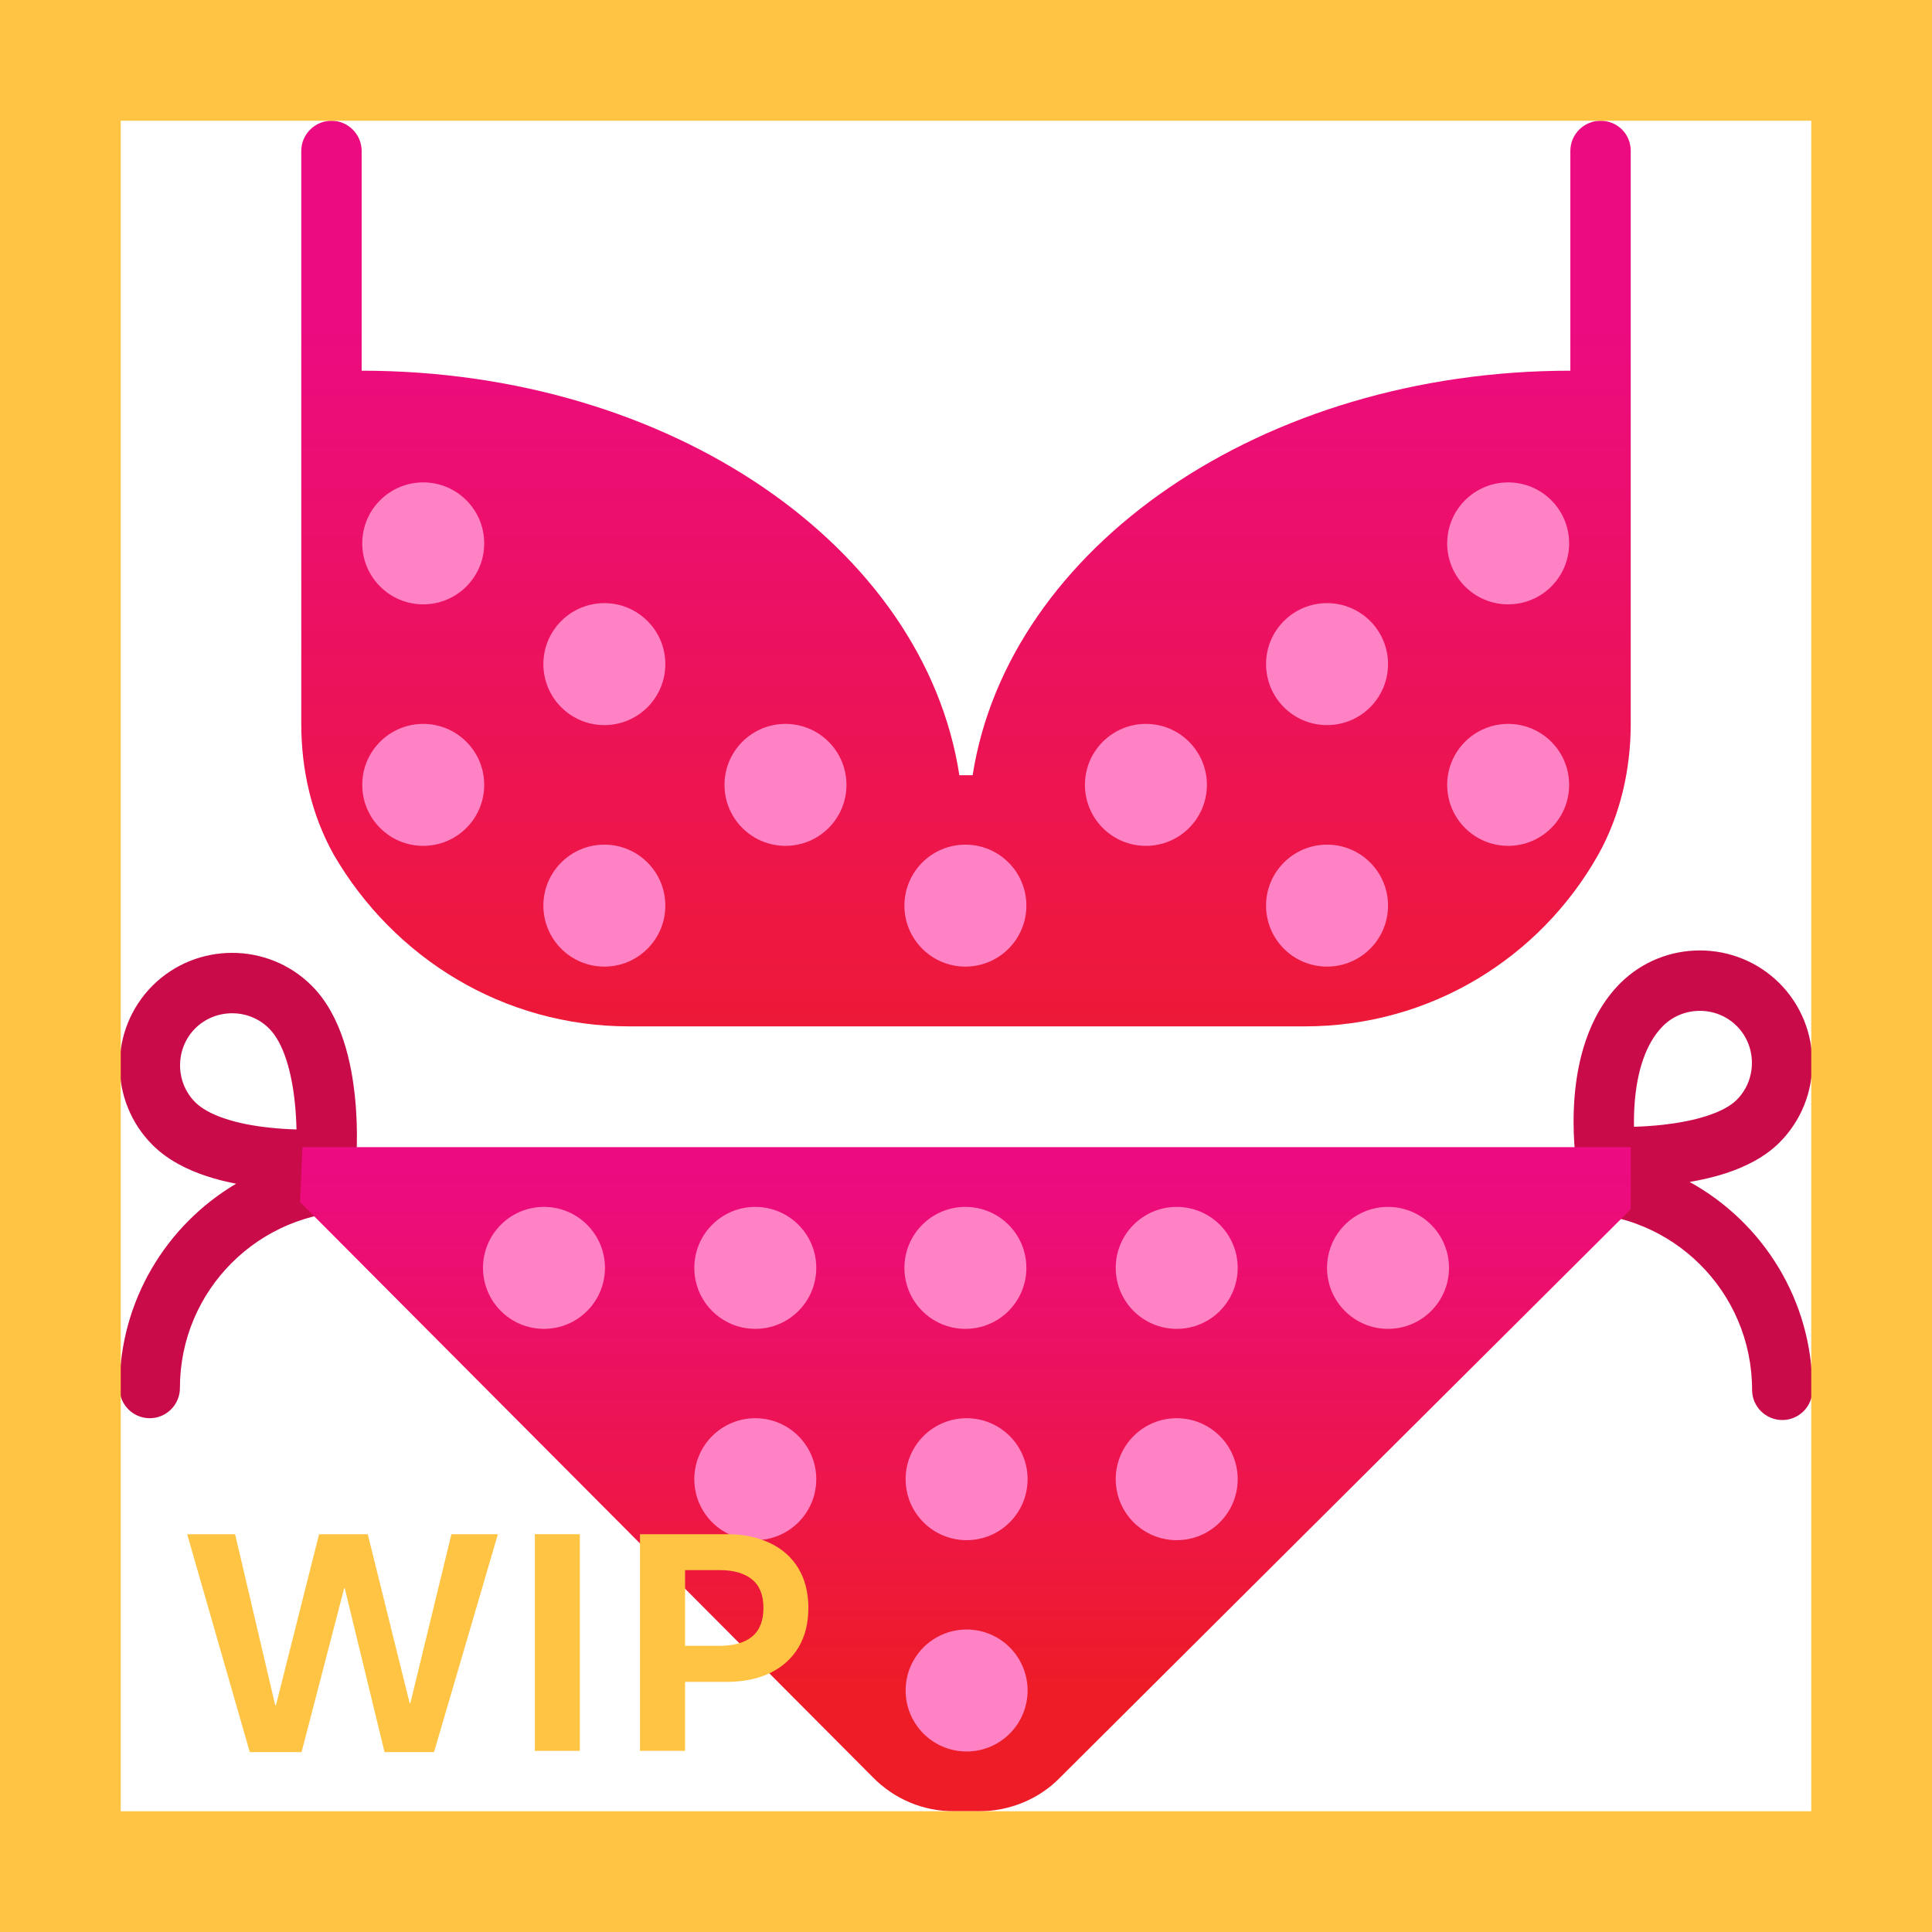
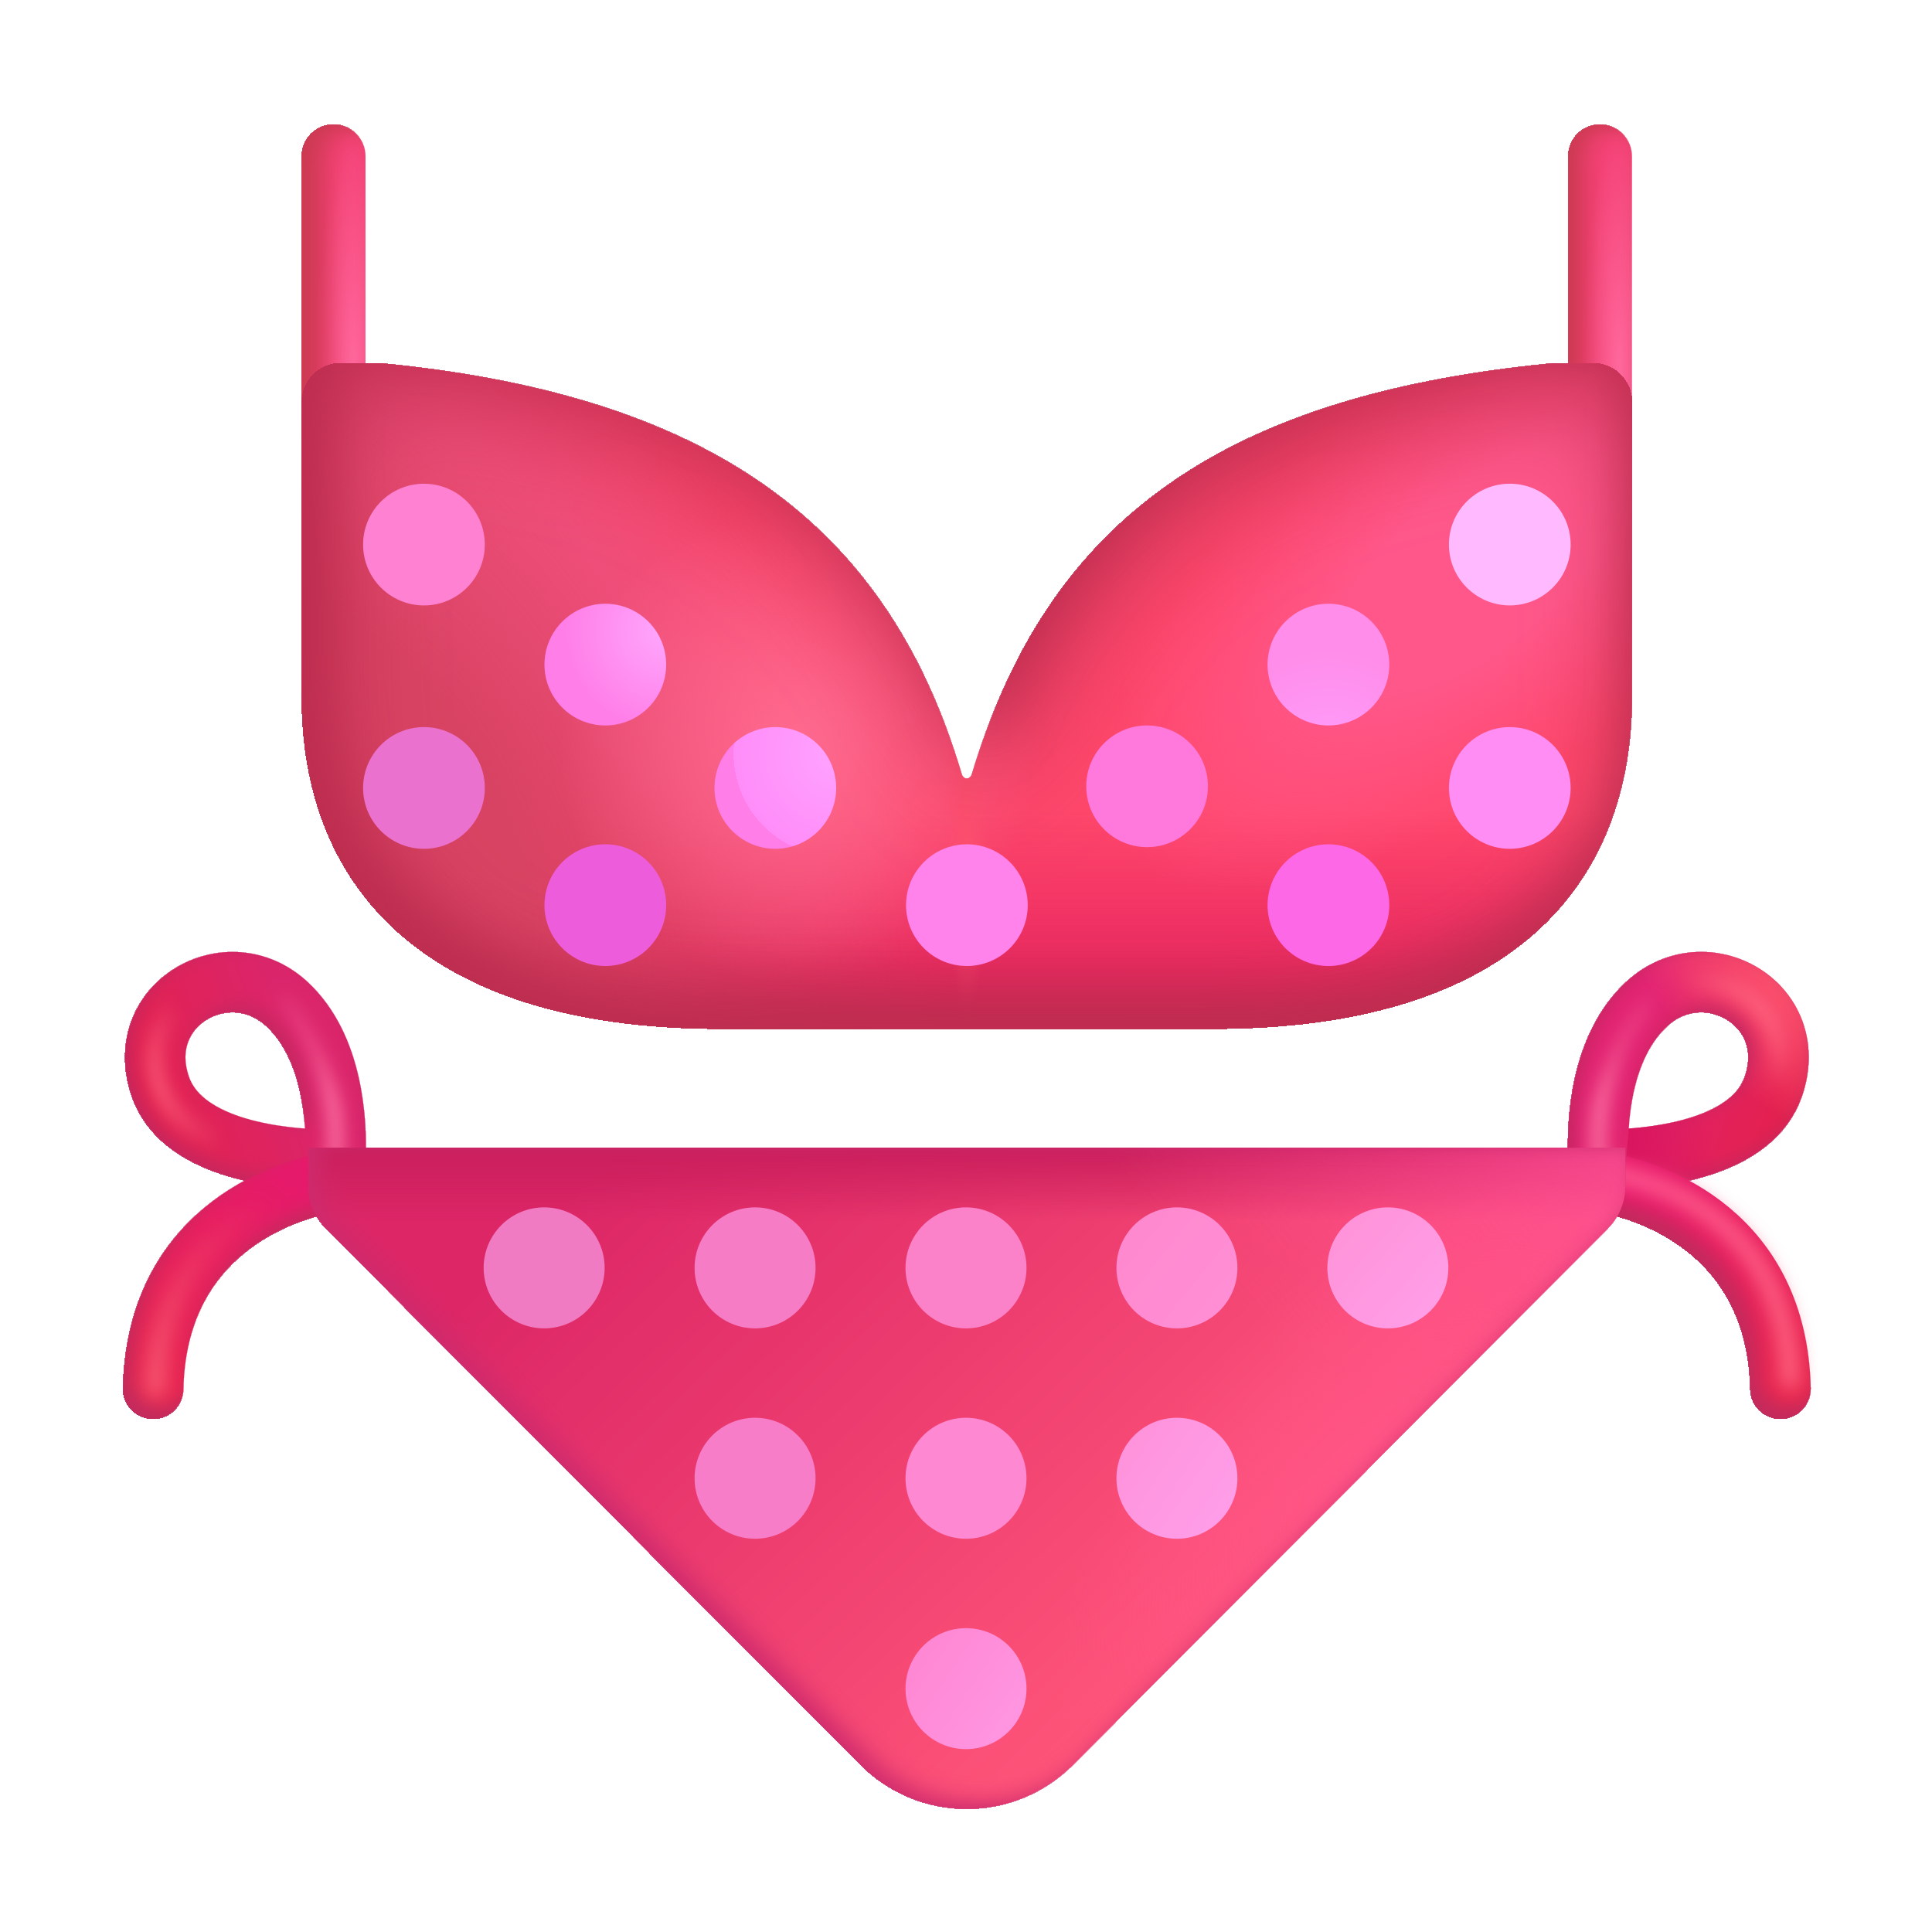
<svg xmlns="http://www.w3.org/2000/svg" width="32" height="32" viewBox="0 0 32 32" fill="none">
-   <path fill-rule="evenodd" clip-rule="evenodd" d="M26.836 16.286C27.562 15.561 28.748 15.561 29.474 16.286C30.199 17.012 30.199 18.198 29.474 18.924C29.222 19.175 28.895 19.331 28.587 19.432C28.389 19.497 28.184 19.543 27.986 19.577C29.197 20.245 30.02 21.534 30.02 23.02C30.02 23.296 29.796 23.52 29.52 23.52C29.244 23.52 29.02 23.296 29.02 23.02C29.02 21.397 27.705 20.09 26.09 20.09C25.814 20.09 25.59 19.866 25.59 19.59C25.59 19.314 25.813 19.091 26.088 19.09C26.083 19.042 26.078 18.984 26.074 18.917C26.062 18.73 26.056 18.47 26.079 18.178C26.123 17.616 26.285 16.838 26.836 16.286ZM27.064 18.663C27.205 18.659 27.37 18.649 27.543 18.63C27.794 18.602 28.051 18.555 28.276 18.481C28.507 18.406 28.669 18.314 28.766 18.216C29.101 17.882 29.101 17.328 28.766 16.994C28.432 16.659 27.878 16.659 27.544 16.994C27.248 17.29 27.114 17.771 27.076 18.257C27.064 18.404 27.062 18.542 27.064 18.663ZM3.233 17.034C3.568 16.699 4.122 16.699 4.456 17.034C4.693 17.27 4.83 17.743 4.884 18.268C4.9 18.426 4.908 18.576 4.911 18.707C4.777 18.703 4.624 18.695 4.462 18.677C4.214 18.651 3.959 18.605 3.733 18.53C3.504 18.455 3.337 18.36 3.233 18.256C2.899 17.922 2.899 17.368 3.233 17.034ZM5.908 19.06C5.909 19.018 5.911 18.97 5.911 18.917C5.914 18.724 5.909 18.459 5.879 18.166C5.822 17.615 5.665 16.828 5.163 16.326C4.438 15.601 3.252 15.601 2.526 16.326C1.801 17.052 1.801 18.238 2.526 18.964C2.782 19.219 3.11 19.378 3.42 19.48C3.582 19.534 3.748 19.574 3.911 19.606C2.756 20.289 1.98 21.546 1.98 22.99C1.98 23.266 2.204 23.49 2.48 23.49C2.756 23.49 2.98 23.266 2.98 22.99C2.98 21.367 4.295 20.06 5.91 20.06C6.186 20.06 6.41 19.836 6.41 19.56C6.41 19.284 6.186 19.06 5.91 19.06L5.908 19.06Z" fill="#CA0B4A" />
-   <path d="M15.8 30H16.22C16.72 30 17.21 29.8 17.56 29.44L27.01 20.03V19H5.01L4.97 19.91L14.45 29.43C14.81 29.8 15.29 30 15.8 30Z" fill="url(#paint0_linear_18_16860)" />
-   <path d="M16.01 29.01C16.568 29.01 17.02 28.558 17.02 28C17.02 27.442 16.568 26.99 16.01 26.99C15.452 26.99 15 27.442 15 28C15 28.558 15.452 29.01 16.01 29.01Z" fill="#FF83C4" />
-   <path d="M16.01 25.51C16.568 25.51 17.02 25.058 17.02 24.5C17.02 23.942 16.568 23.49 16.01 23.49C15.452 23.49 15 23.942 15 24.5C15 25.058 15.452 25.51 16.01 25.51Z" fill="#FF83C4" />
-   <path d="M15.99 22.01C16.548 22.01 17 21.558 17 21C17 20.442 16.548 19.99 15.99 19.99C15.432 19.99 14.98 20.442 14.98 21C14.98 21.558 15.432 22.01 15.99 22.01Z" fill="#FF83C4" />
-   <path d="M12.51 22.01C13.068 22.01 13.52 21.558 13.52 21C13.52 20.442 13.068 19.99 12.51 19.99C11.952 19.99 11.5 20.442 11.5 21C11.5 21.558 11.952 22.01 12.51 22.01Z" fill="#FF83C4" />
-   <path d="M9.01 22.01C9.568 22.01 10.02 21.558 10.02 21C10.02 20.442 9.568 19.99 9.01 19.99C8.452 19.99 8 20.442 8 21C8 21.558 8.452 22.01 9.01 22.01Z" fill="#FF83C4" />
-   <path d="M12.51 25.51C13.068 25.51 13.52 25.058 13.52 24.5C13.52 23.942 13.068 23.49 12.51 23.49C11.952 23.49 11.5 23.942 11.5 24.5C11.5 25.058 11.952 25.51 12.51 25.51Z" fill="#FF83C4" />
-   <path d="M19.49 22.01C20.048 22.01 20.5 21.558 20.5 21C20.5 20.442 20.048 19.99 19.49 19.99C18.932 19.99 18.48 20.442 18.48 21C18.48 21.558 18.932 22.01 19.49 22.01Z" fill="#FF83C4" />
-   <path d="M22.99 22.01C23.548 22.01 24 21.558 24 21C24 20.442 23.548 19.99 22.99 19.99C22.432 19.99 21.98 20.442 21.98 21C21.98 21.558 22.432 22.01 22.99 22.01Z" fill="#FF83C4" />
-   <path d="M19.49 25.51C20.048 25.51 20.5 25.058 20.5 24.5C20.5 23.942 20.048 23.49 19.49 23.49C18.932 23.49 18.48 23.942 18.48 24.5C18.48 25.058 18.932 25.51 19.49 25.51Z" fill="#FF83C4" />
-   <path d="M26.51 2C26.24 2 26.01 2.22 26.01 2.5V6.14C20.9 6.14 16.7 9.07 16.11 12.84H16.05H15.95H15.89C15.31 9.06 11.11 6.14 5.99 6.14V2.5C5.99 2.23 5.77 2 5.49 2C5.22 2 4.99 2.22 4.99 2.5V11.99C4.99 12.75 5.16 13.5 5.53 14.16C6.52 15.86 8.33 17 10.42 17C11.97 17 13.93 17 15.97 17C16 17 16.03 17 16.06 17C18.1 17 20.06 17 21.61 17C23.7 17 25.51 15.86 26.47 14.16C26.84 13.5 27.01 12.74 27.01 11.99V2.5C27.01 2.22 26.79 2 26.51 2Z" fill="url(#paint1_linear_18_16860)" />
-   <path d="M10.01 16.01C10.568 16.01 11.02 15.558 11.02 15C11.02 14.442 10.568 13.99 10.01 13.99C9.452 13.99 9 14.442 9 15C9 15.558 9.452 16.01 10.01 16.01Z" fill="#FF83C4" />
-   <path d="M7.01 14.01C7.568 14.01 8.02 13.558 8.02 13C8.02 12.442 7.568 11.99 7.01 11.99C6.452 11.99 6 12.442 6 13C6 13.558 6.452 14.01 7.01 14.01Z" fill="#FF83C4" />
-   <path d="M10.01 12.01C10.568 12.01 11.02 11.558 11.02 11C11.02 10.442 10.568 9.99 10.01 9.99C9.452 9.99 9 10.442 9 11C9 11.558 9.452 12.01 10.01 12.01Z" fill="#FF83C4" />
-   <path d="M13.01 14.01C13.568 14.01 14.02 13.558 14.02 13C14.02 12.442 13.568 11.99 13.01 11.99C12.452 11.99 12 12.442 12 13C12 13.558 12.452 14.01 13.01 14.01Z" fill="#FF83C4" />
-   <path d="M7.01 10.01C7.568 10.01 8.02 9.558 8.02 9C8.02 8.442 7.568 7.99 7.01 7.99C6.452 7.99 6 8.442 6 9C6 9.558 6.452 10.01 7.01 10.01Z" fill="#FF83C4" />
-   <path d="M15.99 16.01C16.548 16.01 17 15.558 17 15C17 14.442 16.548 13.99 15.99 13.99C15.432 13.99 14.98 14.442 14.98 15C14.98 15.558 15.432 16.01 15.99 16.01Z" fill="#FF83C4" />
-   <path d="M21.98 16.01C22.538 16.01 22.99 15.558 22.99 15C22.99 14.442 22.538 13.99 21.98 13.99C21.422 13.99 20.97 14.442 20.97 15C20.97 15.558 21.422 16.01 21.98 16.01Z" fill="#FF83C4" />
-   <path d="M24.98 14.01C25.538 14.01 25.99 13.558 25.99 13C25.99 12.442 25.538 11.99 24.98 11.99C24.422 11.99 23.97 12.442 23.97 13C23.97 13.558 24.422 14.01 24.98 14.01Z" fill="#FF83C4" />
-   <path d="M21.98 12.01C22.538 12.01 22.99 11.558 22.99 11C22.99 10.442 22.538 9.99 21.98 9.99C21.422 9.99 20.97 10.442 20.97 11C20.97 11.558 21.422 12.01 21.98 12.01Z" fill="#FF83C4" />
-   <path d="M18.98 14.01C19.538 14.01 19.99 13.558 19.99 13C19.99 12.442 19.538 11.99 18.98 11.99C18.422 11.99 17.97 12.442 17.97 13C17.97 13.558 18.422 14.01 18.98 14.01Z" fill="#FF83C4" />
-   <path d="M24.98 10.01C25.538 10.01 25.99 9.558 25.99 9C25.99 8.442 25.538 7.99 24.98 7.99C24.422 7.99 23.97 8.442 23.97 9C23.97 9.558 24.422 10.01 24.98 10.01Z" fill="#FF83C4" />
-   <path d="M4.995 29.02H4.137L3.1 25.411H3.894L4.559 28.247H4.57L5.285 25.411H6.091L6.785 28.209H6.797L7.477 25.411H8.247L7.189 29.02H6.369L5.71 26.305H5.701L4.995 29.02Z" fill="#FFC444" />
-   <path d="M9.604 29H8.859V25.411H9.604V29Z" fill="#FFC444" />
-   <path d="M10.6 29V25.411H12.032C12.306 25.411 12.544 25.459 12.747 25.555C12.952 25.65 13.11 25.79 13.222 25.974C13.333 26.157 13.389 26.377 13.389 26.633C13.389 26.889 13.333 27.108 13.222 27.292C13.11 27.476 12.952 27.616 12.747 27.714C12.544 27.81 12.306 27.857 12.032 27.857H11.347V29H10.6ZM11.918 27.26C12.152 27.26 12.332 27.209 12.457 27.107C12.582 27.004 12.645 26.846 12.645 26.633C12.645 26.42 12.582 26.263 12.457 26.161C12.332 26.058 12.152 26.006 11.918 26.006H11.347V27.26H11.918Z" fill="#FFC444" />
-   <path d="M0 0V-2H-2V0H0ZM32 0H34V-2H32V0ZM32 32V34H34V32H32ZM0 32H-2V34H0V32ZM0 2H32V-2H0V2ZM30 0V32H34V0H30ZM32 30H0V34H32V30ZM2 32V0H-2V32H2Z" fill="#FFC444" />
+   <g filter="url(#filter0_i_18_16860)">
+     <path d="M27.28 16.625C26.505 17.337 26.444 18.602 26.476 19.211C27.577 19.211 29.041 18.972 29.374 17.992C29.839 16.625 28.249 15.734 27.28 16.625Z" stroke="url(#paint0_linear_18_16860)" />
+     <path d="M27.28 16.625C26.505 17.337 26.444 18.602 26.476 19.211C27.577 19.211 29.041 18.972 29.374 17.992C29.839 16.625 28.249 15.734 27.28 16.625Z" stroke="url(#paint1_radial_18_16860)" />
+   </g>
+   <path d="M26.898 19.7C27.377 19.674 27.899 19.601 28.371 19.443C28.978 19.241 29.607 18.86 29.847 18.153C30.088 17.445 29.914 16.804 29.522 16.366C29.241 16.573 28.959 16.784 28.713 16.968C28.919 17.149 29.032 17.444 28.901 17.831C28.808 18.104 28.538 18.333 28.054 18.495C27.728 18.604 27.351 18.665 26.977 18.693C26.979 18.671 26.98 18.65 26.982 18.628C26.956 18.93 26.919 19.355 26.898 19.7Z" fill="url(#paint2_linear_18_16860)" />
+   <path d="M26.99 18.529C26.992 18.51 26.994 18.491 26.996 18.472L26.995 18.473C26.994 18.491 26.992 18.509 26.99 18.529Z" fill="url(#paint3_linear_18_16860)" />
+   <g filter="url(#filter1_f_18_16860)">
+     <path d="M27.28 16.625C26.505 17.337 26.444 18.602 26.476 19.211C27.577 19.211 29.041 18.972 29.374 17.992C29.839 16.625 28.249 15.734 27.28 16.625Z" stroke="url(#paint4_radial_18_16860)" stroke-width="0.3" />
+     <path d="M27.28 16.625C26.505 17.337 26.444 18.602 26.476 19.211C27.577 19.211 29.041 18.972 29.374 17.992C29.839 16.625 28.249 15.734 27.28 16.625Z" stroke="url(#paint5_radial_18_16860)" stroke-width="0.3" />
+   </g>
+   <g filter="url(#filter2_i_18_16860)">
+     <path d="M4.749 16.625C5.524 17.337 5.585 18.602 5.554 19.211C4.452 19.211 2.989 18.972 2.655 17.992C2.19 16.625 3.78 15.734 4.749 16.625Z" stroke="url(#paint6_linear_18_16860)" />
+   </g>
+   <g filter="url(#filter3_f_18_16860)">
+     <path d="M4.749 16.625C5.524 17.337 5.585 18.602 5.554 19.211C4.452 19.211 2.989 18.972 2.655 17.992C2.19 16.625 3.78 15.734 4.749 16.625Z" stroke="url(#paint7_radial_18_16860)" stroke-width="0.3" />
+     <path d="M4.749 16.625C5.524 17.337 5.585 18.602 5.554 19.211C4.452 19.211 2.989 18.972 2.655 17.992C2.19 16.625 3.78 15.734 4.749 16.625Z" stroke="url(#paint8_radial_18_16860)" stroke-width="0.3" />
+   </g>
+   <g filter="url(#filter4_i_18_16860)">
+     <path d="M26.413 19.555C27.46 19.706 29.436 20.477 29.491 23" stroke="url(#paint9_linear_18_16860)" stroke-linecap="round" />
+   </g>
+   <g filter="url(#filter5_f_18_16860)">
+     <path d="M26.569 19.414C27.616 19.565 29.593 20.336 29.648 22.859" stroke="url(#paint10_linear_18_16860)" stroke-width="0.3" stroke-linecap="round" />
+   </g>
+   <g filter="url(#filter6_i_18_16860)">
+     <path d="M5.616 19.555C4.569 19.706 2.593 20.477 2.538 23" stroke="url(#paint11_linear_18_16860)" stroke-linecap="round" />
+   </g>
+   <g filter="url(#filter7_f_18_16860)">
+     <path d="M5.65 19.555C4.603 19.706 2.627 20.477 2.572 23" stroke="url(#paint12_linear_18_16860)" stroke-width="0.3" stroke-linecap="round" />
+   </g>
+   <g filter="url(#filter8_i_18_16860)">
+     <path d="M4.999 2.59C4.999 2.299 5.235 2.062 5.526 2.062C5.818 2.062 6.054 2.299 6.054 2.59V7.152C6.054 7.444 5.818 7.68 5.526 7.68C5.235 7.68 4.999 7.444 4.999 7.152V2.59Z" fill="url(#paint13_radial_18_16860)" />
+   </g>
+   <g filter="url(#filter9_i_18_16860)">
+     <path d="M25.976 2.59C25.976 2.299 26.212 2.062 26.503 2.062C26.794 2.062 27.03 2.299 27.03 2.59V7.152C27.03 7.444 26.794 7.68 26.503 7.68C26.212 7.68 25.976 7.444 25.976 7.152V2.59Z" fill="url(#paint14_radial_18_16860)" />
+   </g>
+   <g filter="url(#filter10_ii_18_16860)">
+     <path d="M5.649 6.016C5.29 6.016 4.999 6.307 4.999 6.666V11.539C4.999 14.577 6.905 17.039 11.937 17.039H20.093C25.124 17.039 27.03 14.577 27.03 11.539V6.666C27.03 6.307 26.739 6.016 26.38 6.016H25.733C20.027 6.56 17.319 8.797 16.101 12.809C16.076 12.924 15.949 12.924 15.925 12.809C14.749 8.875 12.002 6.56 6.296 6.016H5.649Z" fill="#FF476B" />
+     <path d="M5.649 6.016C5.29 6.016 4.999 6.307 4.999 6.666V11.539C4.999 14.577 6.905 17.039 11.937 17.039H20.093C25.124 17.039 27.03 14.577 27.03 11.539V6.666C27.03 6.307 26.739 6.016 26.38 6.016H25.733C20.027 6.56 17.319 8.797 16.101 12.809C16.076 12.924 15.949 12.924 15.925 12.809C14.749 8.875 12.002 6.56 6.296 6.016H5.649Z" fill="url(#paint15_linear_18_16860)" />
+     <path d="M5.649 6.016C5.29 6.016 4.999 6.307 4.999 6.666V11.539C4.999 14.577 6.905 17.039 11.937 17.039H20.093C25.124 17.039 27.03 14.577 27.03 11.539V6.666C27.03 6.307 26.739 6.016 26.38 6.016H25.733C20.027 6.56 17.319 8.797 16.101 12.809C16.076 12.924 15.949 12.924 15.925 12.809C14.749 8.875 12.002 6.56 6.296 6.016H5.649Z" fill="url(#paint16_radial_18_16860)" />
+     <path d="M5.649 6.016C5.29 6.016 4.999 6.307 4.999 6.666V11.539C4.999 14.577 6.905 17.039 11.937 17.039H20.093C25.124 17.039 27.03 14.577 27.03 11.539V6.666C27.03 6.307 26.739 6.016 26.38 6.016H25.733C20.027 6.56 17.319 8.797 16.101 12.809C16.076 12.924 15.949 12.924 15.925 12.809C14.749 8.875 12.002 6.56 6.296 6.016H5.649Z" fill="url(#paint17_radial_18_16860)" />
+     <path d="M5.649 6.016C5.29 6.016 4.999 6.307 4.999 6.666V11.539C4.999 14.577 6.905 17.039 11.937 17.039H20.093C25.124 17.039 27.03 14.577 27.03 11.539V6.666C27.03 6.307 26.739 6.016 26.38 6.016H25.733C20.027 6.56 17.319 8.797 16.101 12.809C16.076 12.924 15.949 12.924 15.925 12.809C14.749 8.875 12.002 6.56 6.296 6.016H5.649Z" fill="url(#paint18_radial_18_16860)" />
+     <path d="M5.649 6.016C5.29 6.016 4.999 6.307 4.999 6.666V11.539C4.999 14.577 6.905 17.039 11.937 17.039H20.093C25.124 17.039 27.03 14.577 27.03 11.539V6.666C27.03 6.307 26.739 6.016 26.38 6.016H25.733C20.027 6.56 17.319 8.797 16.101 12.809C16.076 12.924 15.949 12.924 15.925 12.809C14.749 8.875 12.002 6.56 6.296 6.016H5.649Z" fill="url(#paint19_radial_18_16860)" />
+     <path d="M5.649 6.016C5.29 6.016 4.999 6.307 4.999 6.666V11.539C4.999 14.577 6.905 17.039 11.937 17.039H20.093C25.124 17.039 27.03 14.577 27.03 11.539V6.666C27.03 6.307 26.739 6.016 26.38 6.016H25.733C20.027 6.56 17.319 8.797 16.101 12.809C16.076 12.924 15.949 12.924 15.925 12.809C14.749 8.875 12.002 6.56 6.296 6.016H5.649Z" fill="url(#paint20_radial_18_16860)" />
+   </g>
+   <g filter="url(#filter11_i_18_16860)">
+     <path d="M5.108 19.008V19.642C5.108 19.906 5.213 20.16 5.4 20.348L14.255 29.231C14.721 29.698 15.354 29.961 16.015 29.961C16.675 29.961 17.308 29.698 17.774 29.231L26.629 20.348C26.816 20.16 26.921 19.906 26.921 19.642V19.008H5.108Z" fill="url(#paint21_linear_18_16860)" />
+     <path d="M5.108 19.008V19.642C5.108 19.906 5.213 20.16 5.4 20.348L14.255 29.231C14.721 29.698 15.354 29.961 16.015 29.961C16.675 29.961 17.308 29.698 17.774 29.231L26.629 20.348C26.816 20.16 26.921 19.906 26.921 19.642V19.008H5.108Z" fill="url(#paint22_linear_18_16860)" />
+     <path d="M5.108 19.008V19.642C5.108 19.906 5.213 20.16 5.4 20.348L14.255 29.231C14.721 29.698 15.354 29.961 16.015 29.961C16.675 29.961 17.308 29.698 17.774 29.231L26.629 20.348C26.816 20.16 26.921 19.906 26.921 19.642V19.008H5.108Z" fill="url(#paint23_linear_18_16860)" />
+     <path d="M5.108 19.008V19.642C5.108 19.906 5.213 20.16 5.4 20.348L14.255 29.231C14.721 29.698 15.354 29.961 16.015 29.961C16.675 29.961 17.308 29.698 17.774 29.231L26.629 20.348C26.816 20.16 26.921 19.906 26.921 19.642V19.008H5.108Z" fill="url(#paint24_radial_18_16860)" />
+   </g>
+   <circle cx="7.022" cy="9.02" r="1.008" fill="#FF81D1" />
+   <circle r="1.008" transform="matrix(-1 0 0 1 25.0068 9.01953)" fill="#FFBAFF" />
+   <circle cx="7.022" cy="13.051" r="1.008" fill="#EA72CE" />
+   <circle r="1.008" transform="matrix(-1 0 0 1 25.0068 13.0508)" fill="#FF8DF3" />
+   <circle cx="10.026" cy="11.008" r="1.008" fill="url(#paint25_radial_18_16860)" />
+   <circle r="1.008" transform="matrix(-1 0 0 1 22.0029 11.0078)" fill="url(#paint26_radial_18_16860)" />
+   <circle cx="10.026" cy="14.992" r="1.008" fill="#ED5DDB" />
+   <circle r="1.008" transform="matrix(-1 0 0 1 22.0029 14.9922)" fill="#FD68E7" />
+   <circle cx="12.842" cy="13.051" r="1.008" fill="url(#paint27_radial_18_16860)" />
+   <circle r="1.008" transform="matrix(-1 0 0 1 18.9993 13.0234)" fill="#FF78DC" />
+   <circle r="1.008" transform="matrix(-1 0 0 1 16.0146 14.9922)" fill="#FF83EB" />
+   <circle r="1.002" transform="matrix(-1 0 0 1 9.0127 21)" fill="#F07BC2" />
+   <circle r="1.002" transform="matrix(-1 0 0 1 12.5063 21)" fill="#F67DC5" />
+   <circle r="1.002" transform="matrix(-1 0 0 1 16 21)" fill="#FB82C9" />
+   <circle r="1.002" transform="matrix(-1 0 0 1 19.4937 21)" fill="url(#paint28_linear_18_16860)" />
+   <circle r="1.002" transform="matrix(-1 0 0 1 12.5063 24.4846)" fill="#F77DC8" />
+   <circle r="1.002" transform="matrix(-1 0 0 1 16 24.4846)" fill="#FF88D2" />
+   <circle r="1.002" transform="matrix(-1 0 0 1 16 27.9692)" fill="url(#paint29_linear_18_16860)" />
+   <circle r="1.002" transform="matrix(-1 0 0 1 19.4937 24.4846)" fill="url(#paint30_linear_18_16860)" />
+   <circle r="1.002" transform="matrix(-1 0 0 1 22.9873 21)" fill="url(#paint31_linear_18_16860)" />
  <defs>
-     <linearGradient id="paint0_linear_18_16860" x1="15.995" y1="19.356" x2="15.995" y2="28.058" gradientUnits="userSpaceOnUse">
-       <stop stop-color="#EC0B81" />
-       <stop offset="1" stop-color="#ED1C26" />
-     </linearGradient>
-     <linearGradient id="paint1_linear_18_16860" x1="16.012" y1="5.296" x2="16.012" y2="19.721" gradientUnits="userSpaceOnUse">
-       <stop stop-color="#EC0B81" />
-       <stop offset="1" stop-color="#ED1C26" />
+     <filter id="filter0_i_18_16860" x="25.97" y="15.667" width="4.088" height="4.044" filterUnits="userSpaceOnUse" color-interpolation-filters="sRGB">
+       <feFlood flood-opacity="0" result="BackgroundImageFix" />
+       <feBlend mode="normal" in="SourceGraphic" in2="BackgroundImageFix" result="shape" />
+       <feColorMatrix in="SourceAlpha" type="matrix" values="0 0 0 0 0 0 0 0 0 0 0 0 0 0 0 0 0 0 127 0" result="hardAlpha" />
+       <feOffset dx="0.1" dy="-0.1" />
+       <feGaussianBlur stdDeviation="0.15" />
+       <feComposite in2="hardAlpha" operator="arithmetic" k2="-1" k3="1" />
+       <feColorMatrix type="matrix" values="0 0 0 0 0.765 0 0 0 0 0.153 0 0 0 0 0.376 0 0 0 1 0" />
+       <feBlend mode="normal" in2="shape" result="effect1_innerShadow_18_16860" />
+     </filter>
+     <filter id="filter1_f_18_16860" x="26.07" y="15.867" width="3.788" height="3.744" filterUnits="userSpaceOnUse" color-interpolation-filters="sRGB">
+       <feFlood flood-opacity="0" result="BackgroundImageFix" />
+       <feBlend mode="normal" in="SourceGraphic" in2="BackgroundImageFix" result="shape" />
+       <feGaussianBlur stdDeviation="0.125" result="effect1_foregroundBlur_18_16860" />
+     </filter>
+     <filter id="filter2_i_18_16860" x="2.072" y="15.667" width="4.088" height="4.044" filterUnits="userSpaceOnUse" color-interpolation-filters="sRGB">
+       <feFlood flood-opacity="0" result="BackgroundImageFix" />
+       <feBlend mode="normal" in="SourceGraphic" in2="BackgroundImageFix" result="shape" />
+       <feColorMatrix in="SourceAlpha" type="matrix" values="0 0 0 0 0 0 0 0 0 0 0 0 0 0 0 0 0 0 127 0" result="hardAlpha" />
+       <feOffset dx="0.1" dy="-0.1" />
+       <feGaussianBlur stdDeviation="0.15" />
+       <feComposite in2="hardAlpha" operator="arithmetic" k2="-1" k3="1" />
+       <feColorMatrix type="matrix" values="0 0 0 0 0.765 0 0 0 0 0.153 0 0 0 0 0.376 0 0 0 1 0" />
+       <feBlend mode="normal" in2="shape" result="effect1_innerShadow_18_16860" />
+     </filter>
+     <filter id="filter3_f_18_16860" x="2.172" y="15.867" width="3.788" height="3.744" filterUnits="userSpaceOnUse" color-interpolation-filters="sRGB">
+       <feFlood flood-opacity="0" result="BackgroundImageFix" />
+       <feBlend mode="normal" in="SourceGraphic" in2="BackgroundImageFix" result="shape" />
+       <feGaussianBlur stdDeviation="0.125" result="effect1_foregroundBlur_18_16860" />
+     </filter>
+     <filter id="filter4_i_18_16860" x="25.913" y="18.855" width="4.228" height="4.645" filterUnits="userSpaceOnUse" color-interpolation-filters="sRGB">
+       <feFlood flood-opacity="0" result="BackgroundImageFix" />
+       <feBlend mode="normal" in="SourceGraphic" in2="BackgroundImageFix" result="shape" />
+       <feColorMatrix in="SourceAlpha" type="matrix" values="0 0 0 0 0 0 0 0 0 0 0 0 0 0 0 0 0 0 127 0" result="hardAlpha" />
+       <feOffset dx="0.15" dy="-0.2" />
+       <feGaussianBlur stdDeviation="0.15" />
+       <feComposite in2="hardAlpha" operator="arithmetic" k2="-1" k3="1" />
+       <feColorMatrix type="matrix" values="0 0 0 0 0.761 0 0 0 0 0.165 0 0 0 0 0.365 0 0 0 1 0" />
+       <feBlend mode="normal" in2="shape" result="effect1_innerShadow_18_16860" />
+     </filter>
+     <filter id="filter5_f_18_16860" x="26.119" y="18.964" width="3.978" height="4.345" filterUnits="userSpaceOnUse" color-interpolation-filters="sRGB">
+       <feFlood flood-opacity="0" result="BackgroundImageFix" />
+       <feBlend mode="normal" in="SourceGraphic" in2="BackgroundImageFix" result="shape" />
+       <feGaussianBlur stdDeviation="0.15" result="effect1_foregroundBlur_18_16860" />
+     </filter>
+     <filter id="filter6_i_18_16860" x="2.038" y="18.855" width="4.228" height="4.645" filterUnits="userSpaceOnUse" color-interpolation-filters="sRGB">
+       <feFlood flood-opacity="0" result="BackgroundImageFix" />
+       <feBlend mode="normal" in="SourceGraphic" in2="BackgroundImageFix" result="shape" />
+       <feColorMatrix in="SourceAlpha" type="matrix" values="0 0 0 0 0 0 0 0 0 0 0 0 0 0 0 0 0 0 127 0" result="hardAlpha" />
+       <feOffset dx="0.15" dy="-0.2" />
+       <feGaussianBlur stdDeviation="0.15" />
+       <feComposite in2="hardAlpha" operator="arithmetic" k2="-1" k3="1" />
+       <feColorMatrix type="matrix" values="0 0 0 0 0.761 0 0 0 0 0.165 0 0 0 0 0.365 0 0 0 1 0" />
+       <feBlend mode="normal" in2="shape" result="effect1_innerShadow_18_16860" />
+     </filter>
+     <filter id="filter7_f_18_16860" x="2.122" y="19.105" width="3.978" height="4.345" filterUnits="userSpaceOnUse" color-interpolation-filters="sRGB">
+       <feFlood flood-opacity="0" result="BackgroundImageFix" />
+       <feBlend mode="normal" in="SourceGraphic" in2="BackgroundImageFix" result="shape" />
+       <feGaussianBlur stdDeviation="0.15" result="effect1_foregroundBlur_18_16860" />
+     </filter>
+     <filter id="filter8_i_18_16860" x="4.999" y="2.062" width="1.405" height="5.617" filterUnits="userSpaceOnUse" color-interpolation-filters="sRGB">
+       <feFlood flood-opacity="0" result="BackgroundImageFix" />
+       <feBlend mode="normal" in="SourceGraphic" in2="BackgroundImageFix" result="shape" />
+       <feColorMatrix in="SourceAlpha" type="matrix" values="0 0 0 0 0 0 0 0 0 0 0 0 0 0 0 0 0 0 127 0" result="hardAlpha" />
+       <feOffset dx="0.35" />
+       <feGaussianBlur stdDeviation="0.225" />
+       <feComposite in2="hardAlpha" operator="arithmetic" k2="-1" k3="1" />
+       <feColorMatrix type="matrix" values="0 0 0 0 0.796 0 0 0 0 0.224 0 0 0 0 0.314 0 0 0 1 0" />
+       <feBlend mode="normal" in2="shape" result="effect1_innerShadow_18_16860" />
+     </filter>
+     <filter id="filter9_i_18_16860" x="25.976" y="2.062" width="1.305" height="5.617" filterUnits="userSpaceOnUse" color-interpolation-filters="sRGB">
+       <feFlood flood-opacity="0" result="BackgroundImageFix" />
+       <feBlend mode="normal" in="SourceGraphic" in2="BackgroundImageFix" result="shape" />
+       <feColorMatrix in="SourceAlpha" type="matrix" values="0 0 0 0 0 0 0 0 0 0 0 0 0 0 0 0 0 0 127 0" result="hardAlpha" />
+       <feOffset dx="0.25" />
+       <feGaussianBlur stdDeviation="0.2" />
+       <feComposite in2="hardAlpha" operator="arithmetic" k2="-1" k3="1" />
+       <feColorMatrix type="matrix" values="0 0 0 0 0.796 0 0 0 0 0.224 0 0 0 0 0.314 0 0 0 1 0" />
+       <feBlend mode="normal" in2="shape" result="effect1_innerShadow_18_16860" />
+     </filter>
+     <filter id="filter10_ii_18_16860" x="4.999" y="5.416" width="22.331" height="11.923" filterUnits="userSpaceOnUse" color-interpolation-filters="sRGB">
+       <feFlood flood-opacity="0" result="BackgroundImageFix" />
+       <feBlend mode="normal" in="SourceGraphic" in2="BackgroundImageFix" result="shape" />
+       <feColorMatrix in="SourceAlpha" type="matrix" values="0 0 0 0 0 0 0 0 0 0 0 0 0 0 0 0 0 0 127 0" result="hardAlpha" />
+       <feOffset dx="0.3" dy="-0.6" />
+       <feGaussianBlur stdDeviation="0.5" />
+       <feComposite in2="hardAlpha" operator="arithmetic" k2="-1" k3="1" />
+       <feColorMatrix type="matrix" values="0 0 0 0 0.741 0 0 0 0 0.176 0 0 0 0 0.31 0 0 0 1 0" />
+       <feBlend mode="normal" in2="shape" result="effect1_innerShadow_18_16860" />
+       <feColorMatrix in="SourceAlpha" type="matrix" values="0 0 0 0 0 0 0 0 0 0 0 0 0 0 0 0 0 0 127 0" result="hardAlpha" />
+       <feOffset dx="0.3" dy="0.3" />
+       <feGaussianBlur stdDeviation="1" />
+       <feComposite in2="hardAlpha" operator="arithmetic" k2="-1" k3="1" />
+       <feColorMatrix type="matrix" values="0 0 0 0 0.741 0 0 0 0 0.176 0 0 0 0 0.31 0 0 0 1 0" />
+       <feBlend mode="normal" in2="effect1_innerShadow_18_16860" result="effect2_innerShadow_18_16860" />
+     </filter>
+     <filter id="filter11_i_18_16860" x="5.108" y="18.908" width="22.012" height="11.053" filterUnits="userSpaceOnUse" color-interpolation-filters="sRGB">
+       <feFlood flood-opacity="0" result="BackgroundImageFix" />
+       <feBlend mode="normal" in="SourceGraphic" in2="BackgroundImageFix" result="shape" />
+       <feColorMatrix in="SourceAlpha" type="matrix" values="0 0 0 0 0 0 0 0 0 0 0 0 0 0 0 0 0 0 127 0" result="hardAlpha" />
+       <feOffset dx="0.2" dy="-0.1" />
+       <feGaussianBlur stdDeviation="0.2" />
+       <feComposite in2="hardAlpha" operator="arithmetic" k2="-1" k3="1" />
+       <feColorMatrix type="matrix" values="0 0 0 0 0.808 0 0 0 0 0.165 0 0 0 0 0.427 0 0 0 1 0" />
+       <feBlend mode="normal" in2="shape" result="effect1_innerShadow_18_16860" />
+     </filter>
+     <linearGradient id="paint0_linear_18_16860" x1="26.765" y1="18.25" x2="29.457" y2="19.211" gradientUnits="userSpaceOnUse">
+       <stop stop-color="#E22372" />
+       <stop offset="1" stop-color="#E3204B" />
+     </linearGradient>
+     <radialGradient id="paint1_radial_18_16860" cx="0" cy="0" r="1" gradientUnits="userSpaceOnUse" gradientTransform="translate(29.8585 15.9687) rotate(134.433) scale(2.23192 4.35969)">
+       <stop offset="0.151" stop-color="#FF556F" />
+       <stop offset="1" stop-color="#FF556F" stop-opacity="0" />
+     </radialGradient>
+     <linearGradient id="paint2_linear_18_16860" x1="26.898" y1="19.344" x2="28.428" y2="19.141" gradientUnits="userSpaceOnUse">
+       <stop stop-color="#D8145D" />
+       <stop offset="1" stop-color="#D8145D" stop-opacity="0" />
+     </linearGradient>
+     <linearGradient id="paint3_linear_18_16860" x1="26.898" y1="19.344" x2="28.428" y2="19.141" gradientUnits="userSpaceOnUse">
+       <stop stop-color="#D8145D" />
+       <stop offset="1" stop-color="#D8145D" stop-opacity="0" />
+     </linearGradient>
+     <radialGradient id="paint4_radial_18_16860" cx="0" cy="0" r="1" gradientUnits="userSpaceOnUse" gradientTransform="translate(26.3429 19.0625) rotate(-69.1884) scale(2.99047 0.428672)">
+       <stop offset="0.515" stop-color="#F66197" />
+       <stop offset="1" stop-color="#F14B89" stop-opacity="0" />
+     </radialGradient>
+     <radialGradient id="paint5_radial_18_16860" cx="0" cy="0" r="1" gradientUnits="userSpaceOnUse" gradientTransform="translate(29.4575 16.6563) rotate(133.431) scale(1.0758 2.41162)">
+       <stop stop-color="#FF647F" />
+       <stop offset="1" stop-color="#FF647F" stop-opacity="0" />
+     </radialGradient>
+     <linearGradient id="paint6_linear_18_16860" x1="5.265" y1="18.25" x2="2.572" y2="19.211" gradientUnits="userSpaceOnUse">
+       <stop stop-color="#DB256B" />
+       <stop offset="1" stop-color="#E3204B" />
+     </linearGradient>
+     <radialGradient id="paint7_radial_18_16860" cx="0" cy="0" r="1" gradientUnits="userSpaceOnUse" gradientTransform="translate(5.68643 19.0625) rotate(-110.812) scale(2.99047 0.428672)">
+       <stop offset="0.515" stop-color="#F66197" />
+       <stop offset="1" stop-color="#F14B89" stop-opacity="0" />
+     </radialGradient>
+     <radialGradient id="paint8_radial_18_16860" cx="0" cy="0" r="1" gradientUnits="userSpaceOnUse" gradientTransform="translate(2.13956 17.9062) rotate(-21.8014) scale(1.26215 2.82935)">
+       <stop stop-color="#FF647F" />
+       <stop offset="1" stop-color="#FF647F" stop-opacity="0" />
+     </radialGradient>
+     <linearGradient id="paint9_linear_18_16860" x1="26.796" y1="19.906" x2="29.491" y2="23.281" gradientUnits="userSpaceOnUse">
+       <stop stop-color="#E61A6A" />
+       <stop offset="1" stop-color="#E8264D" />
+     </linearGradient>
+     <linearGradient id="paint10_linear_18_16860" x1="26.952" y1="19.766" x2="29.648" y2="23.141" gradientUnits="userSpaceOnUse">
+       <stop stop-color="#FF578E" />
+       <stop offset="1" stop-color="#FF647E" />
+     </linearGradient>
+     <linearGradient id="paint11_linear_18_16860" x1="5.233" y1="19.906" x2="2.538" y2="23.281" gradientUnits="userSpaceOnUse">
+       <stop stop-color="#E61A6A" />
+       <stop offset="1" stop-color="#E8264D" />
+     </linearGradient>
+     <linearGradient id="paint12_linear_18_16860" x1="2.655" y1="23" x2="4.702" y2="20" gradientUnits="userSpaceOnUse">
+       <stop stop-color="#F85B74" />
+       <stop offset="1" stop-color="#EF4267" stop-opacity="0" />
+     </linearGradient>
+     <radialGradient id="paint13_radial_18_16860" cx="0" cy="0" r="1" gradientUnits="userSpaceOnUse" gradientTransform="translate(5.85059 6.125) rotate(-90) scale(4.0625 0.621126)">
+       <stop stop-color="#FF689D" />
+       <stop offset="1" stop-color="#F44175" />
+     </radialGradient>
+     <radialGradient id="paint14_radial_18_16860" cx="0" cy="0" r="1" gradientUnits="userSpaceOnUse" gradientTransform="translate(26.8271 6.125) rotate(-90) scale(4.0625 0.621126)">
+       <stop stop-color="#FF689D" />
+       <stop offset="1" stop-color="#F44175" />
+     </radialGradient>
+     <linearGradient id="paint15_linear_18_16860" x1="17.983" y1="17.039" x2="17.983" y2="13.438" gradientUnits="userSpaceOnUse">
+       <stop stop-color="#E31E5C" />
+       <stop offset="1" stop-color="#E31E5C" stop-opacity="0" />
+     </linearGradient>
+     <radialGradient id="paint16_radial_18_16860" cx="0" cy="0" r="1" gradientUnits="userSpaceOnUse" gradientTransform="translate(24.4834 9.375) rotate(140.895) scale(7.53073 3.43493)">
+       <stop offset="0.369" stop-color="#FF578A" />
+       <stop offset="1" stop-color="#FF578A" stop-opacity="0" />
+     </radialGradient>
+     <radialGradient id="paint17_radial_18_16860" cx="0" cy="0" r="1" gradientUnits="userSpaceOnUse" gradientTransform="translate(8.13965 9.3125) rotate(42.4739) scale(9.02438 3.42355)">
+       <stop offset="0.369" stop-color="#FF578A" />
+       <stop offset="1" stop-color="#FF578A" stop-opacity="0" />
+     </radialGradient>
+     <radialGradient id="paint18_radial_18_16860" cx="0" cy="0" r="1" gradientUnits="userSpaceOnUse" gradientTransform="translate(5.7959 13.7187) rotate(-30.8565) scale(8.59102 14.0071)">
+       <stop offset="0.284" stop-color="#D94363" />
+       <stop offset="1" stop-color="#D94363" stop-opacity="0" />
+     </radialGradient>
+     <radialGradient id="paint19_radial_18_16860" cx="0" cy="0" r="1" gradientUnits="userSpaceOnUse" gradientTransform="translate(13.2646 12.3125) rotate(-134.04) scale(3.95593 4.04402)">
+       <stop stop-color="#FF6A8F" />
+       <stop offset="1" stop-color="#FF6A8F" stop-opacity="0" />
+     </radialGradient>
+     <radialGradient id="paint20_radial_18_16860" cx="0" cy="0" r="1" gradientUnits="userSpaceOnUse" gradientTransform="translate(16.0146 13.2188) rotate(90) scale(3.82031 0.34375)">
+       <stop stop-color="#FF506F" />
+       <stop offset="1" stop-color="#FF506F" stop-opacity="0" />
+     </radialGradient>
+     <linearGradient id="paint21_linear_18_16860" x1="8.452" y1="20.688" x2="17.327" y2="29.961" gradientUnits="userSpaceOnUse">
+       <stop stop-color="#DC2666" />
+       <stop offset="1" stop-color="#FF5579" />
+     </linearGradient>
+     <linearGradient id="paint22_linear_18_16860" x1="16.015" y1="19.008" x2="16.015" y2="20.219" gradientUnits="userSpaceOnUse">
+       <stop stop-color="#C91E5B" />
+       <stop offset="1" stop-color="#C91E5B" stop-opacity="0" />
+     </linearGradient>
+     <linearGradient id="paint23_linear_18_16860" x1="28.921" y1="19.406" x2="22.796" y2="24.485" gradientUnits="userSpaceOnUse">
+       <stop stop-color="#FF4F96" />
+       <stop offset="1" stop-color="#FF4F96" stop-opacity="0" />
+     </linearGradient>
+     <radialGradient id="paint24_radial_18_16860" cx="0" cy="0" r="1" gradientUnits="userSpaceOnUse" gradientTransform="translate(22.6084 24.4846) rotate(135.49) scale(6.48556 3.1894)">
+       <stop stop-color="#FF5587" />
+       <stop offset="1" stop-color="#FF5587" stop-opacity="0" />
+     </radialGradient>
+     <radialGradient id="paint25_radial_18_16860" cx="0" cy="0" r="1" gradientUnits="userSpaceOnUse" gradientTransform="translate(11.0342 10.4375) rotate(149.014) scale(1.69958)">
+       <stop stop-color="#FFA7FE" />
+       <stop offset="1" stop-color="#FF7EE7" />
+     </radialGradient>
+     <radialGradient id="paint26_radial_18_16860" cx="0" cy="0" r="1" gradientUnits="userSpaceOnUse" gradientTransform="translate(4.85154e-09 1.59375) rotate(-32.6844) scale(1.85181)">
+       <stop stop-color="#FF9DFD" />
+       <stop offset="1" stop-color="#FF8DE9" />
+     </radialGradient>
+     <radialGradient id="paint27_radial_18_16860" cx="0" cy="0" r="1" gradientUnits="userSpaceOnUse" gradientTransform="translate(13.8503 12.4805) rotate(149.014) scale(1.69958)">
+       <stop stop-color="#FFA2FF" />
+       <stop offset="1" stop-color="#FF8DF9" />
+       <stop offset="1" stop-color="#FF7EE7" />
+     </radialGradient>
+     <linearGradient id="paint28_linear_18_16860" x1="0" y1="2.004" x2="1.637" y2="0.689" gradientUnits="userSpaceOnUse">
+       <stop stop-color="#FF8FD6" />
+       <stop offset="1" stop-color="#FF89CF" />
+     </linearGradient>
+     <linearGradient id="paint29_linear_18_16860" x1="-3.49901e-08" y1="2.004" x2="1.762" y2="0.83" gradientUnits="userSpaceOnUse">
+       <stop stop-color="#FF96E2" />
+       <stop offset="1" stop-color="#FF87D3" />
+     </linearGradient>
+     <linearGradient id="paint30_linear_18_16860" x1="-3.49901e-08" y1="2.004" x2="1.762" y2="0.83" gradientUnits="userSpaceOnUse">
+       <stop stop-color="#FF9EE9" />
+       <stop offset="1" stop-color="#FF93DC" />
+     </linearGradient>
+     <linearGradient id="paint31_linear_18_16860" x1="0.334" y1="1.736" x2="1.678" y2="0.549" gradientUnits="userSpaceOnUse">
+       <stop stop-color="#FF9DE6" />
+       <stop offset="1" stop-color="#FF94DA" />
    </linearGradient>
  </defs>
</svg>
